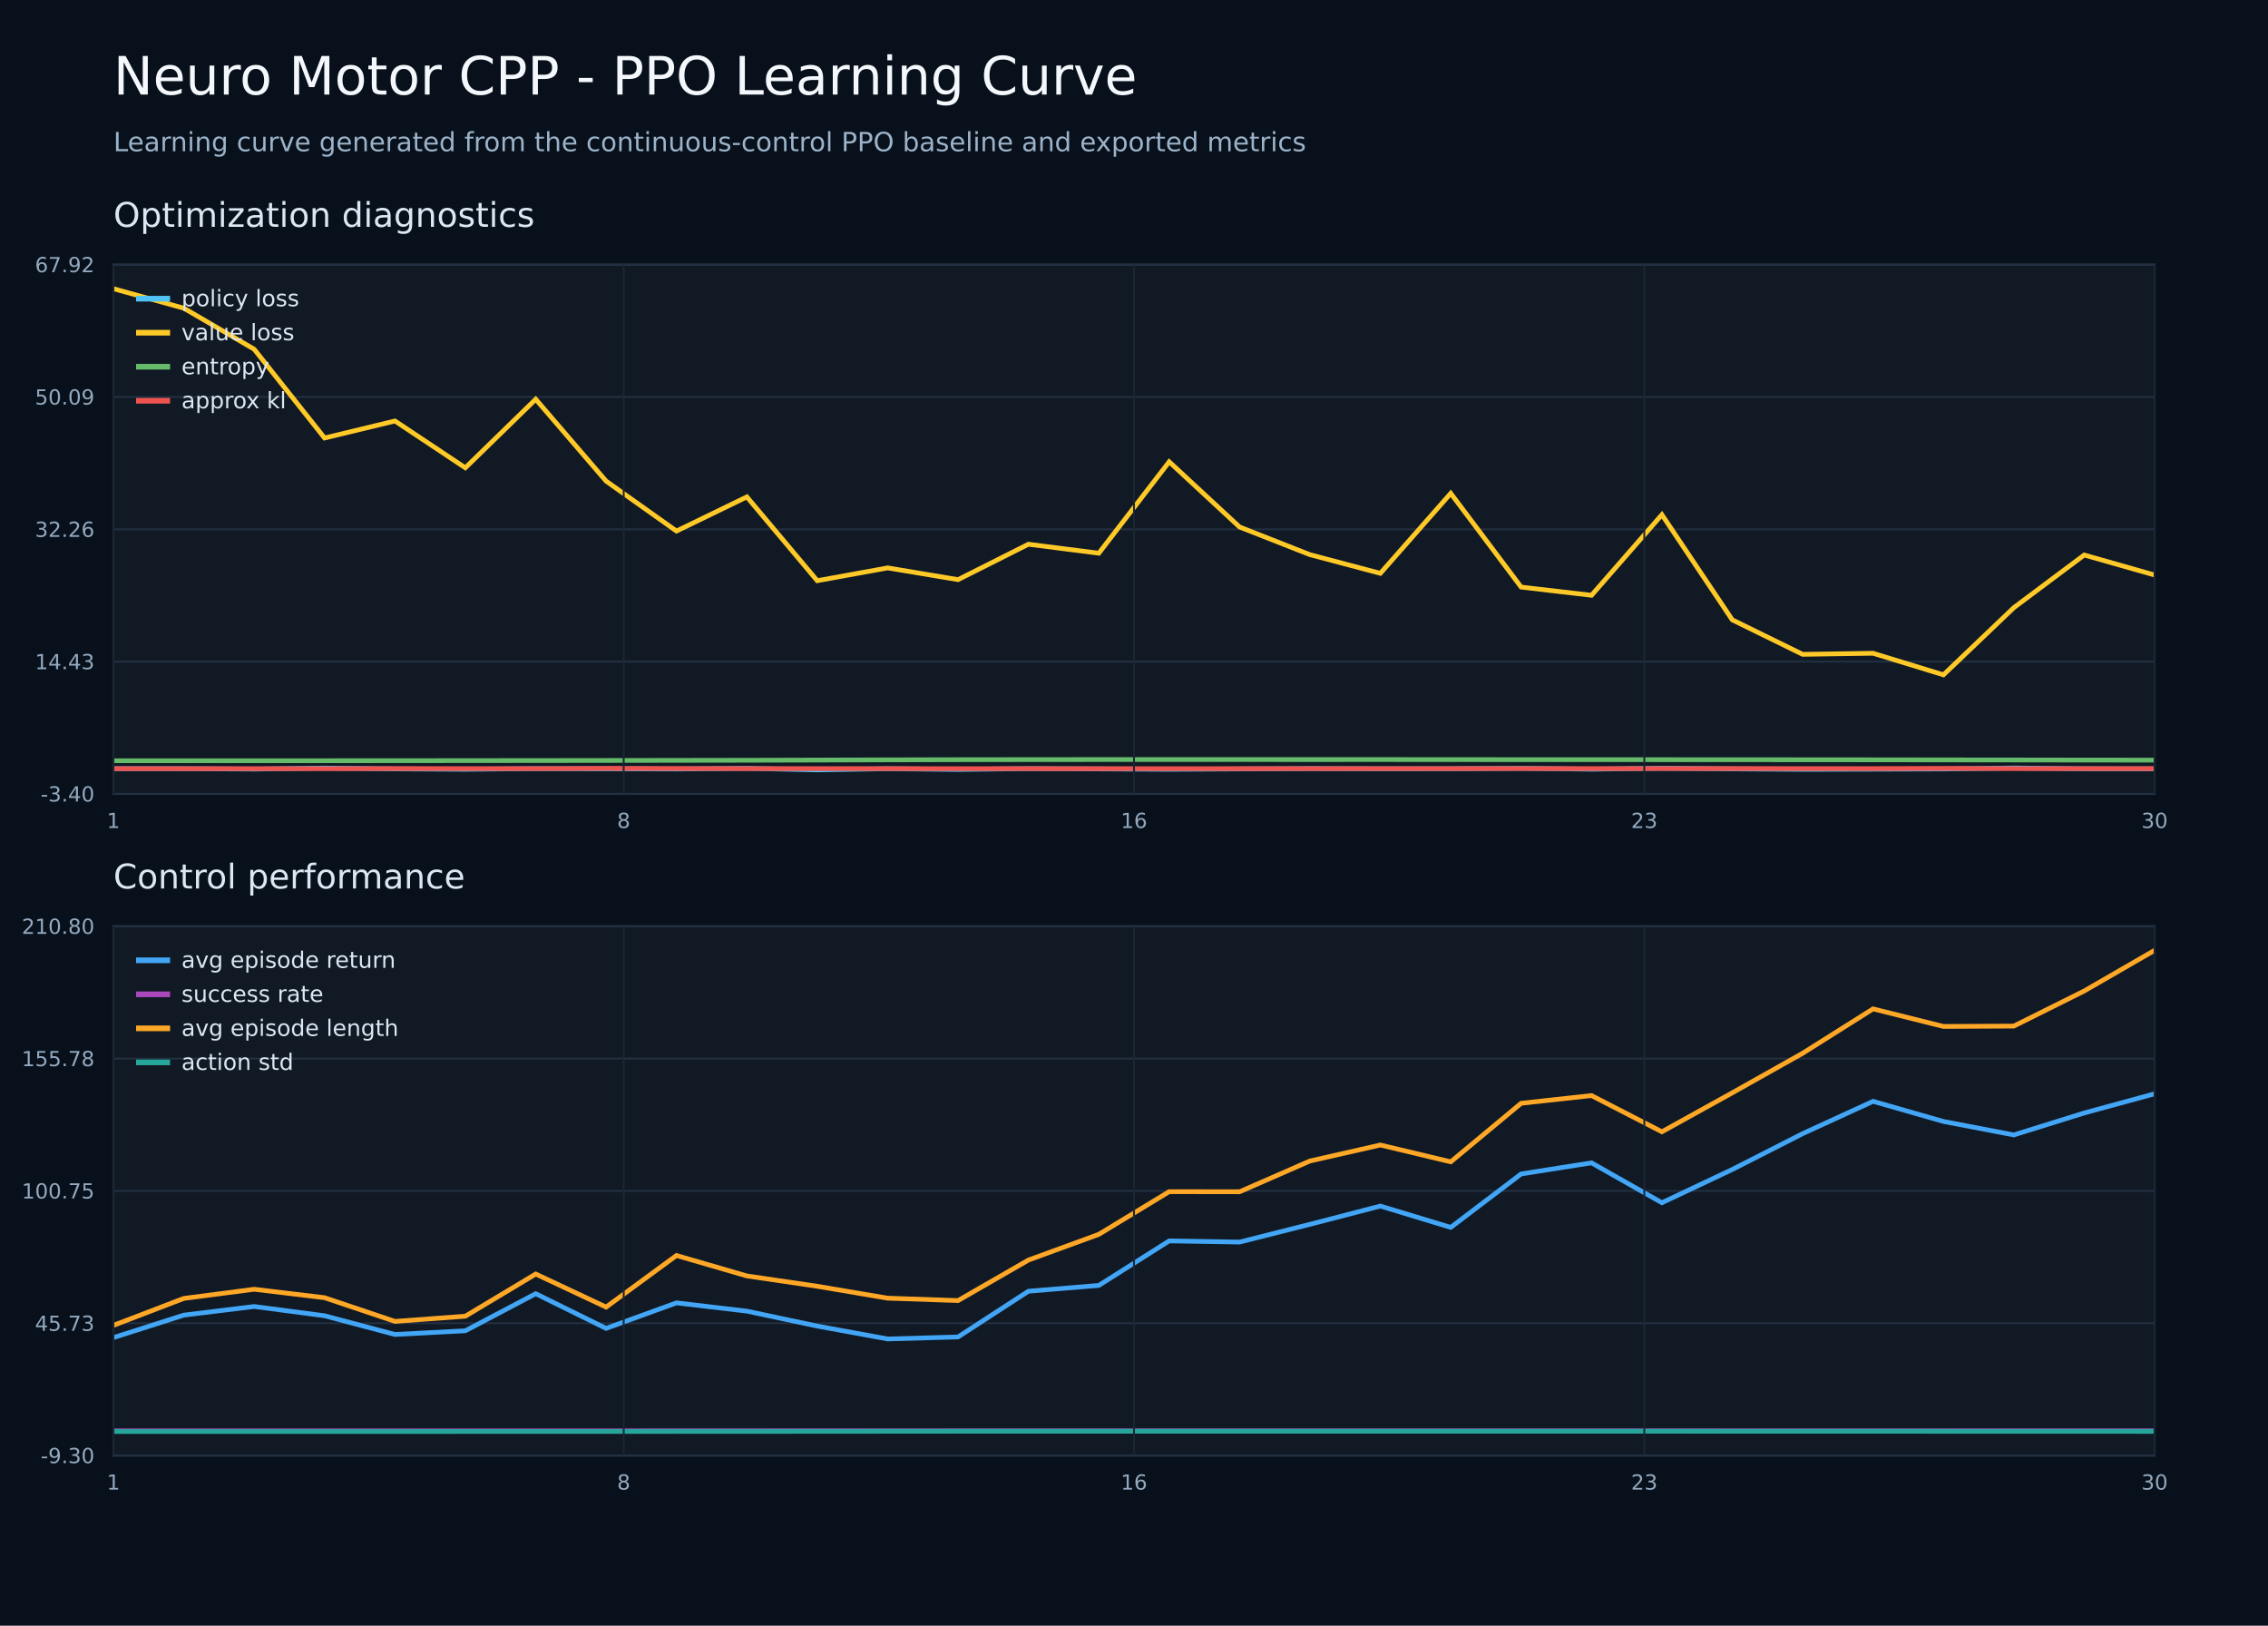
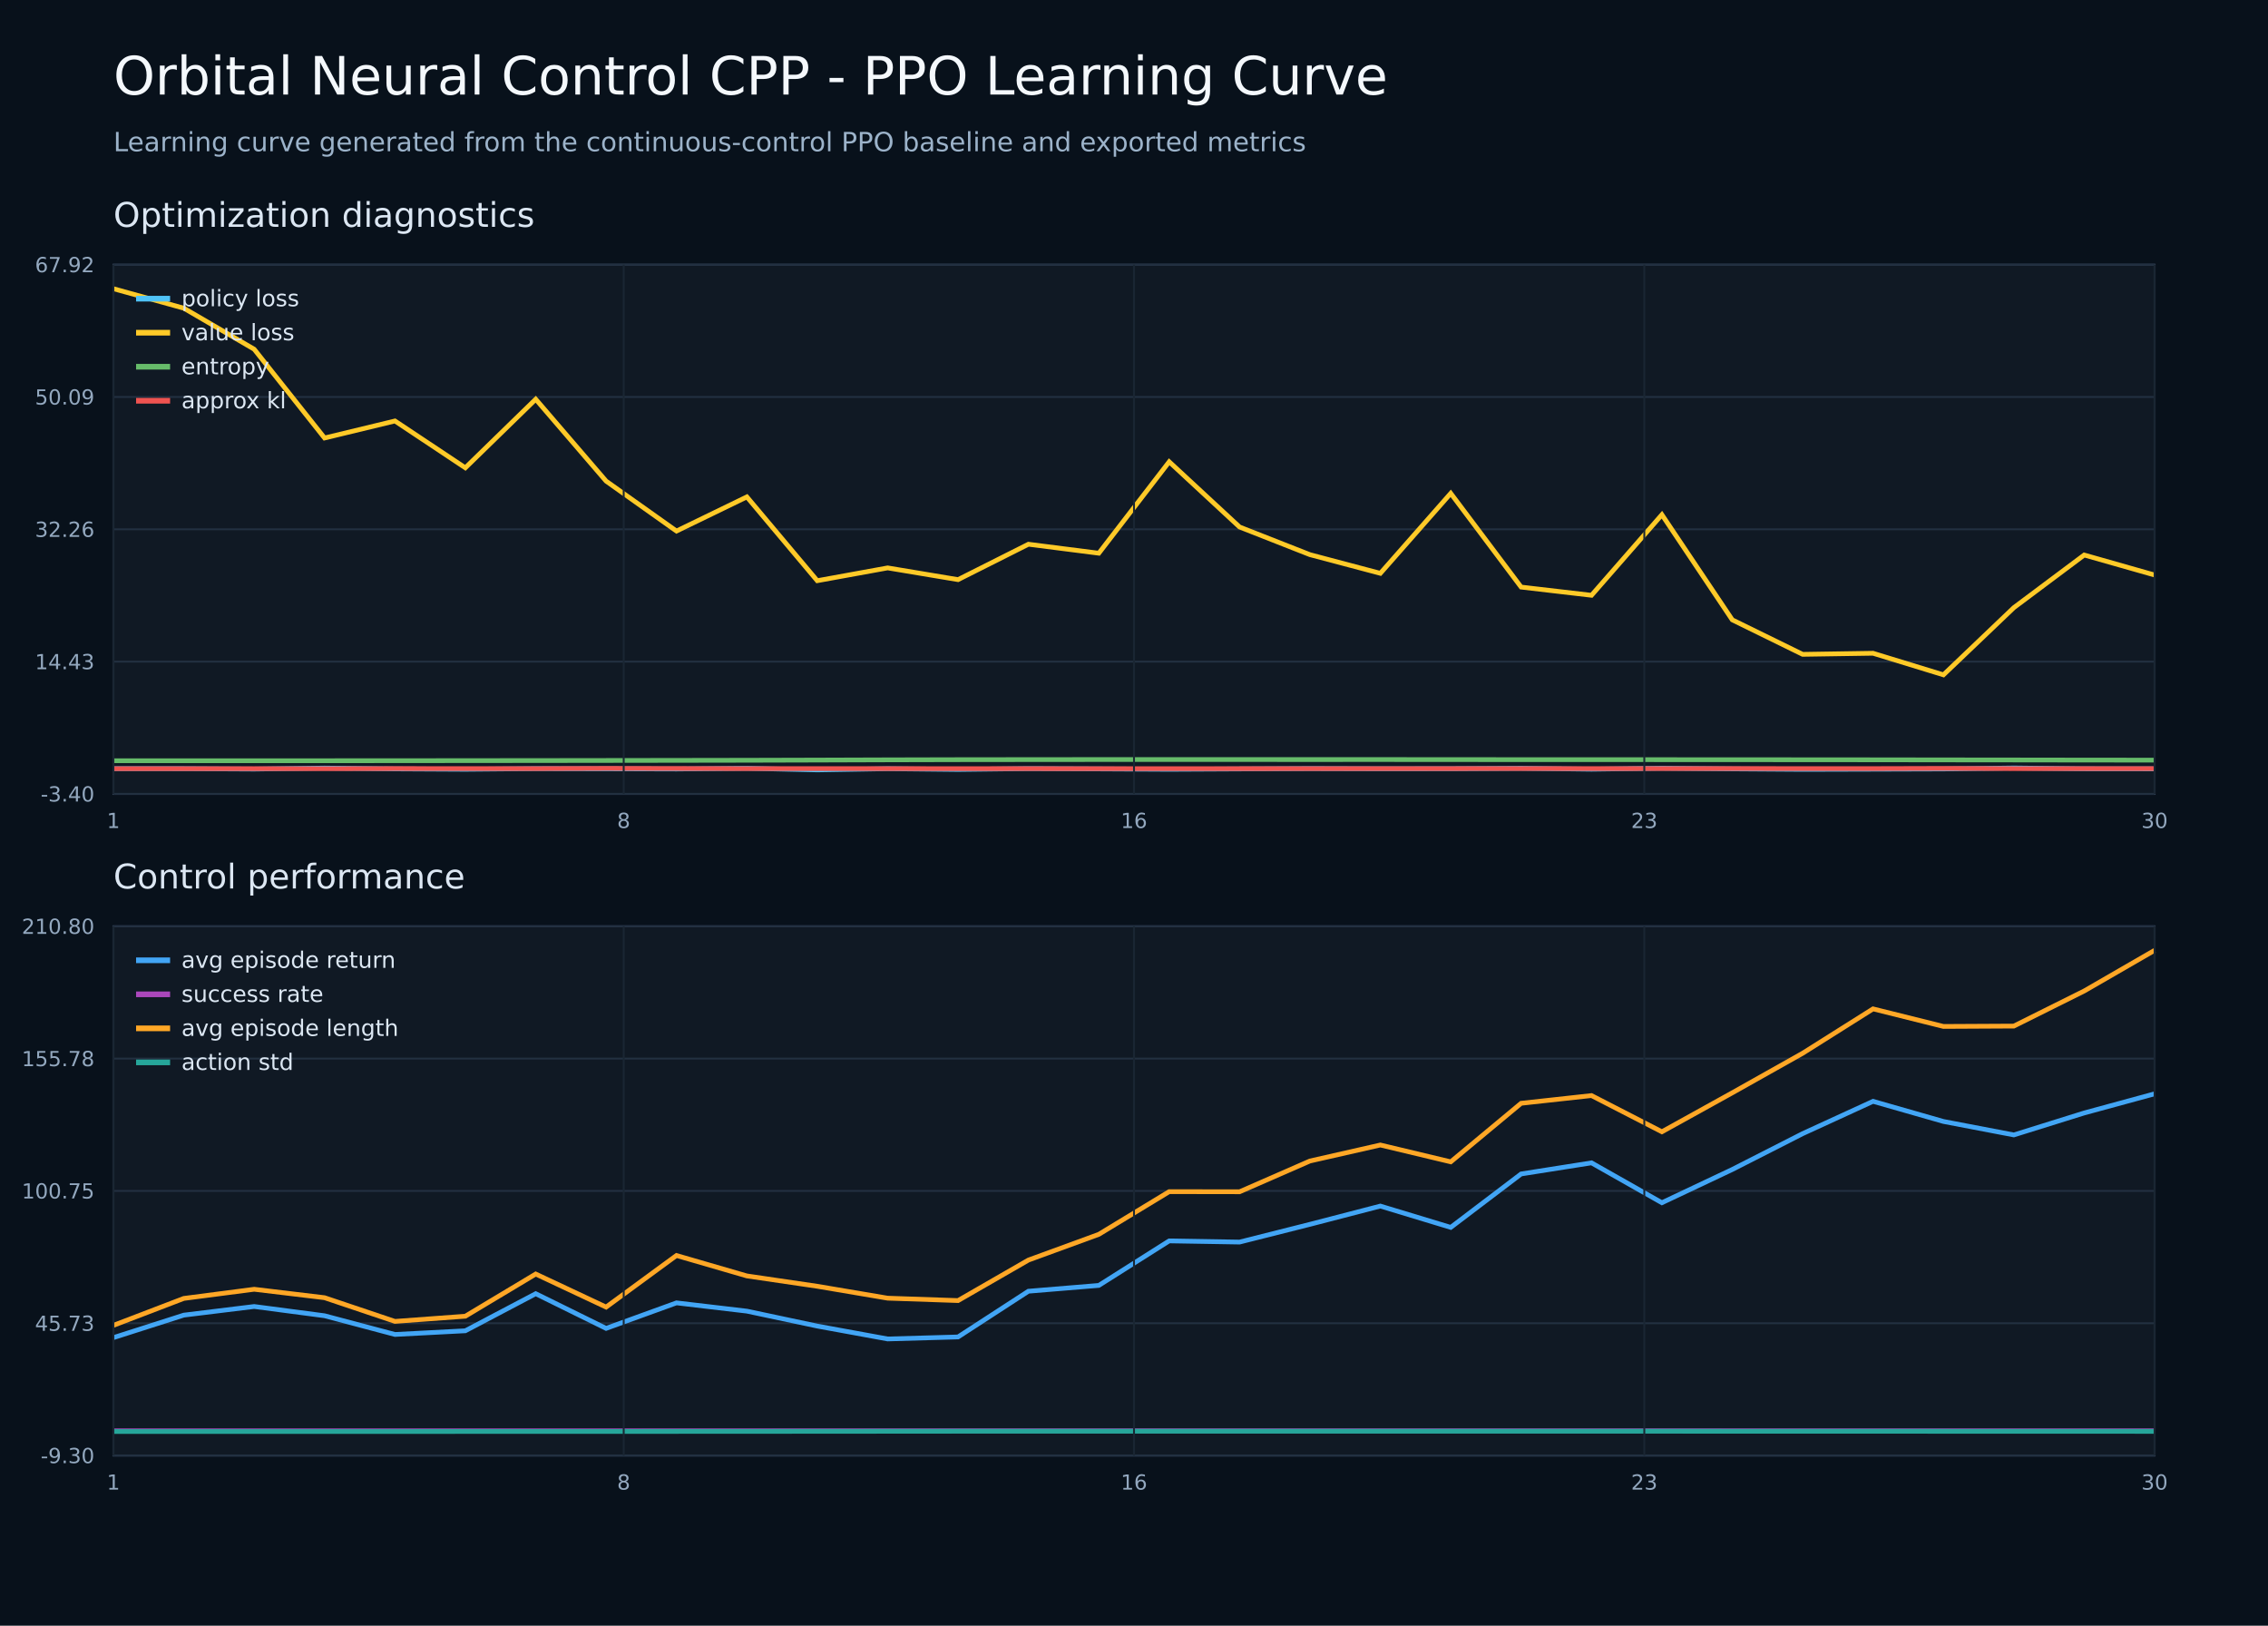
<svg xmlns="http://www.w3.org/2000/svg" width="1200" height="860" viewBox="0 0 1200 860">
  <rect width="100%" height="100%" fill="#08111b" />
-   <text x="60" y="50" fill="#f4f8fc" font-size="28" font-family="DejaVu Sans, sans-serif">Neuro Motor CPP - PPO Learning Curve</text>
+   <text x="60" y="50" fill="#f4f8fc" font-size="28" font-family="DejaVu Sans, sans-serif">Orbital Neural Control CPP - PPO Learning Curve</text>
  <text x="60" y="80" fill="#9cb3ca" font-size="14" font-family="DejaVu Sans, sans-serif">Learning curve generated from the continuous-control PPO baseline and exported metrics</text>
  <text x="60" y="120" fill="#dce7f3" font-size="18" font-family="DejaVu Sans, sans-serif">Optimization diagnostics</text>
  <rect x="60.00" y="140.00" width="1080.00" height="280.00" fill="#101924" stroke="#314154" stroke-width="1" />
  <text x="60.00" y="126.00" fill="#dce7f3" font-size="18" font-family="DejaVu Sans, sans-serif" />
  <line x1="60.00" y1="140.00" x2="1140.00" y2="140.00" stroke="#223041" stroke-width="1" />
  <text x="50.00" y="144.00" text-anchor="end" fill="#93a8bf" font-size="11" font-family="DejaVu Sans, sans-serif">67.92</text>
  <line x1="60.00" y1="210.00" x2="1140.00" y2="210.00" stroke="#223041" stroke-width="1" />
  <text x="50.00" y="214.00" text-anchor="end" fill="#93a8bf" font-size="11" font-family="DejaVu Sans, sans-serif">50.09</text>
  <line x1="60.00" y1="280.00" x2="1140.00" y2="280.00" stroke="#223041" stroke-width="1" />
  <text x="50.00" y="284.00" text-anchor="end" fill="#93a8bf" font-size="11" font-family="DejaVu Sans, sans-serif">32.26</text>
  <line x1="60.00" y1="350.00" x2="1140.00" y2="350.00" stroke="#223041" stroke-width="1" />
  <text x="50.00" y="354.00" text-anchor="end" fill="#93a8bf" font-size="11" font-family="DejaVu Sans, sans-serif">14.43</text>
  <line x1="60.00" y1="420.00" x2="1140.00" y2="420.00" stroke="#223041" stroke-width="1" />
  <text x="50.00" y="424.00" text-anchor="end" fill="#93a8bf" font-size="11" font-family="DejaVu Sans, sans-serif">-3.40</text>
  <polyline fill="none" stroke="#4fc3f7" stroke-width="2.5" points="60.00,406.62 97.24,406.64 134.48,406.84 171.72,406.32 208.97,406.75 246.21,406.94 283.45,406.62 320.69,406.69 357.93,406.80 395.17,406.45 432.41,407.27 469.66,406.66 506.90,407.04 544.14,406.61 581.38,406.76 618.62,406.95 655.86,406.77 693.10,406.59 730.34,406.69 767.59,406.66 804.83,406.44 842.07,406.90 879.31,406.40 916.55,406.74 953.79,406.99 991.03,406.89 1028.28,406.78 1065.52,406.27 1102.76,406.70 1140.00,406.74" />
  <polyline fill="none" stroke="#ffca28" stroke-width="2.5" points="60.00,152.73 97.24,163.03 134.48,184.74 171.72,231.70 208.97,222.70 246.21,247.47 283.45,211.19 320.69,254.51 357.93,280.93 395.17,262.86 432.41,307.19 469.66,300.42 506.90,306.63 544.14,287.90 581.38,292.65 618.62,244.28 655.86,278.79 693.10,293.42 730.34,303.29 767.59,260.97 804.83,310.57 842.07,314.91 879.31,272.27 916.55,327.90 953.79,346.15 991.03,345.58 1028.28,356.99 1065.52,321.45 1102.76,293.60 1140.00,304.18" />
  <polyline fill="none" stroke="#66bb6a" stroke-width="2.5" points="60.00,402.43 97.24,402.43 134.48,402.42 171.72,402.42 208.97,402.41 246.21,402.37 283.45,402.34 320.69,402.29 357.93,402.24 395.17,402.18 432.41,402.08 469.66,401.96 506.90,401.87 544.14,401.83 581.38,401.80 618.62,401.80 655.86,401.80 693.10,401.81 730.34,401.80 767.59,401.83 804.83,401.85 842.07,401.86 879.31,401.87 916.55,401.89 953.79,401.91 991.03,401.94 1028.28,401.99 1065.52,402.03 1102.76,402.08 1140.00,402.11" />
  <polyline fill="none" stroke="#ef5350" stroke-width="2.5" points="60.00,406.62 97.24,406.63 134.48,406.62 171.72,406.63 208.97,406.57 246.21,406.60 283.45,406.59 320.69,406.47 357.93,406.54 395.17,406.59 432.41,406.60 469.66,406.60 506.90,406.62 544.14,406.60 581.38,406.63 618.62,406.61 655.86,406.61 693.10,406.60 730.34,406.59 767.59,406.58 804.83,406.55 842.07,406.60 879.31,406.56 916.55,406.56 953.79,406.59 991.03,406.59 1028.28,406.49 1065.52,406.58 1102.76,406.59 1140.00,406.60" />
  <line x1="60.00" y1="140.00" x2="60.00" y2="420.00" stroke="#1a2633" stroke-width="1" />
  <text x="60.00" y="438.00" text-anchor="middle" fill="#93a8bf" font-size="11" font-family="DejaVu Sans, sans-serif">1</text>
  <line x1="330.00" y1="140.00" x2="330.00" y2="420.00" stroke="#1a2633" stroke-width="1" />
  <text x="330.00" y="438.00" text-anchor="middle" fill="#93a8bf" font-size="11" font-family="DejaVu Sans, sans-serif">8</text>
  <line x1="600.00" y1="140.00" x2="600.00" y2="420.00" stroke="#1a2633" stroke-width="1" />
  <text x="600.00" y="438.00" text-anchor="middle" fill="#93a8bf" font-size="11" font-family="DejaVu Sans, sans-serif">16</text>
  <line x1="870.00" y1="140.00" x2="870.00" y2="420.00" stroke="#1a2633" stroke-width="1" />
  <text x="870.00" y="438.00" text-anchor="middle" fill="#93a8bf" font-size="11" font-family="DejaVu Sans, sans-serif">23</text>
  <line x1="1140.00" y1="140.00" x2="1140.00" y2="420.00" stroke="#1a2633" stroke-width="1" />
  <text x="1140.00" y="438.00" text-anchor="middle" fill="#93a8bf" font-size="11" font-family="DejaVu Sans, sans-serif">30</text>
  <line x1="72.00" y1="158.00" x2="90.00" y2="158.00" stroke="#4fc3f7" stroke-width="3" />
  <text x="96.00" y="162.00" fill="#dce7f3" font-size="12" font-family="DejaVu Sans, sans-serif">policy loss</text>
  <line x1="72.00" y1="176.00" x2="90.00" y2="176.00" stroke="#ffca28" stroke-width="3" />
  <text x="96.00" y="180.00" fill="#dce7f3" font-size="12" font-family="DejaVu Sans, sans-serif">value loss</text>
  <line x1="72.00" y1="194.00" x2="90.00" y2="194.00" stroke="#66bb6a" stroke-width="3" />
  <text x="96.00" y="198.00" fill="#dce7f3" font-size="12" font-family="DejaVu Sans, sans-serif">entropy</text>
  <line x1="72.00" y1="212.00" x2="90.00" y2="212.00" stroke="#ef5350" stroke-width="3" />
  <text x="96.00" y="216.00" fill="#dce7f3" font-size="12" font-family="DejaVu Sans, sans-serif">approx kl</text>
  <text x="60" y="470" fill="#dce7f3" font-size="18" font-family="DejaVu Sans, sans-serif">Control performance</text>
  <rect x="60.00" y="490.00" width="1080.00" height="280.00" fill="#101924" stroke="#314154" stroke-width="1" />
  <text x="60.00" y="476.00" fill="#dce7f3" font-size="18" font-family="DejaVu Sans, sans-serif" />
  <line x1="60.00" y1="490.00" x2="1140.00" y2="490.00" stroke="#223041" stroke-width="1" />
  <text x="50.00" y="494.00" text-anchor="end" fill="#93a8bf" font-size="11" font-family="DejaVu Sans, sans-serif">210.80</text>
  <line x1="60.00" y1="560.00" x2="1140.00" y2="560.00" stroke="#223041" stroke-width="1" />
  <text x="50.00" y="564.00" text-anchor="end" fill="#93a8bf" font-size="11" font-family="DejaVu Sans, sans-serif">155.78</text>
  <line x1="60.00" y1="630.00" x2="1140.00" y2="630.00" stroke="#223041" stroke-width="1" />
  <text x="50.00" y="634.00" text-anchor="end" fill="#93a8bf" font-size="11" font-family="DejaVu Sans, sans-serif">100.75</text>
  <line x1="60.00" y1="700.00" x2="1140.00" y2="700.00" stroke="#223041" stroke-width="1" />
  <text x="50.00" y="704.00" text-anchor="end" fill="#93a8bf" font-size="11" font-family="DejaVu Sans, sans-serif">45.73</text>
  <line x1="60.00" y1="770.00" x2="1140.00" y2="770.00" stroke="#223041" stroke-width="1" />
  <text x="50.00" y="774.00" text-anchor="end" fill="#93a8bf" font-size="11" font-family="DejaVu Sans, sans-serif">-9.30</text>
  <polyline fill="none" stroke="#42a5f5" stroke-width="2.5" points="60.00,707.62 97.24,695.71 134.48,691.14 171.72,696.04 208.97,705.94 246.21,703.99 283.45,684.37 320.69,702.72 357.93,689.22 395.17,693.60 432.41,701.50 469.66,708.31 506.90,707.25 544.14,683.06 581.38,679.99 618.62,656.44 655.86,657.06 693.10,647.67 730.34,638.01 767.59,649.29 804.83,621.02 842.07,615.15 879.31,636.25 916.55,618.66 953.79,599.70 991.03,582.61 1028.28,593.26 1065.52,600.38 1102.76,588.76 1140.00,578.62" />
  <polyline fill="none" stroke="#ab47bc" stroke-width="2.5" points="60.00,756.90 97.24,756.90 134.48,756.90 171.72,756.90 208.97,756.90 246.21,756.90 283.45,756.90 320.69,756.90 357.93,756.90 395.17,756.90 432.41,756.90 469.66,756.90 506.90,756.90 544.14,756.90 581.38,756.90 618.62,756.90 655.86,756.90 693.10,756.90 730.34,756.90 767.59,756.90 804.83,756.90 842.07,756.90 879.31,756.90 916.55,756.90 953.79,756.90 991.03,756.90 1028.28,756.90 1065.52,756.90 1102.76,756.90 1140.00,756.90" />
  <polyline fill="none" stroke="#ffa726" stroke-width="2.5" points="60.00,701.12 97.24,686.87 134.48,682.03 171.72,686.49 208.97,699.02 246.21,696.28 283.45,673.96 320.69,691.45 357.93,664.16 395.17,674.97 432.41,680.44 469.66,686.74 506.90,688.01 544.14,666.58 581.38,652.97 618.62,630.39 655.86,630.45 693.10,614.17 730.34,605.71 767.59,614.61 804.83,583.64 842.07,579.56 879.31,598.71 916.55,578.10 953.79,557.17 991.03,533.70 1028.28,542.99 1065.52,542.80 1102.76,524.23 1140.00,502.73" />
  <polyline fill="none" stroke="#26a69a" stroke-width="2.5" points="60.00,757.27 97.24,757.27 134.48,757.27 171.72,757.27 208.97,757.27 246.21,757.26 283.45,757.25 320.69,757.24 357.93,757.23 395.17,757.21 432.41,757.19 469.66,757.16 506.90,757.13 544.14,757.12 581.38,757.12 618.62,757.12 655.86,757.12 693.10,757.12 730.34,757.12 767.59,757.12 804.83,757.13 842.07,757.13 879.31,757.13 916.55,757.14 953.79,757.14 991.03,757.15 1028.28,757.17 1065.52,757.18 1102.76,757.19 1140.00,757.20" />
  <line x1="60.00" y1="490.00" x2="60.00" y2="770.00" stroke="#1a2633" stroke-width="1" />
  <text x="60.00" y="788.00" text-anchor="middle" fill="#93a8bf" font-size="11" font-family="DejaVu Sans, sans-serif">1</text>
  <line x1="330.00" y1="490.00" x2="330.00" y2="770.00" stroke="#1a2633" stroke-width="1" />
  <text x="330.00" y="788.00" text-anchor="middle" fill="#93a8bf" font-size="11" font-family="DejaVu Sans, sans-serif">8</text>
  <line x1="600.00" y1="490.00" x2="600.00" y2="770.00" stroke="#1a2633" stroke-width="1" />
  <text x="600.00" y="788.00" text-anchor="middle" fill="#93a8bf" font-size="11" font-family="DejaVu Sans, sans-serif">16</text>
  <line x1="870.00" y1="490.00" x2="870.00" y2="770.00" stroke="#1a2633" stroke-width="1" />
  <text x="870.00" y="788.00" text-anchor="middle" fill="#93a8bf" font-size="11" font-family="DejaVu Sans, sans-serif">23</text>
  <line x1="1140.00" y1="490.00" x2="1140.00" y2="770.00" stroke="#1a2633" stroke-width="1" />
  <text x="1140.00" y="788.00" text-anchor="middle" fill="#93a8bf" font-size="11" font-family="DejaVu Sans, sans-serif">30</text>
  <line x1="72.00" y1="508.00" x2="90.00" y2="508.00" stroke="#42a5f5" stroke-width="3" />
  <text x="96.00" y="512.00" fill="#dce7f3" font-size="12" font-family="DejaVu Sans, sans-serif">avg episode return</text>
  <line x1="72.00" y1="526.00" x2="90.00" y2="526.00" stroke="#ab47bc" stroke-width="3" />
  <text x="96.00" y="530.00" fill="#dce7f3" font-size="12" font-family="DejaVu Sans, sans-serif">success rate</text>
  <line x1="72.00" y1="544.00" x2="90.00" y2="544.00" stroke="#ffa726" stroke-width="3" />
  <text x="96.00" y="548.00" fill="#dce7f3" font-size="12" font-family="DejaVu Sans, sans-serif">avg episode length</text>
  <line x1="72.00" y1="562.00" x2="90.00" y2="562.00" stroke="#26a69a" stroke-width="3" />
  <text x="96.00" y="566.00" fill="#dce7f3" font-size="12" font-family="DejaVu Sans, sans-serif">action std</text>
</svg>
